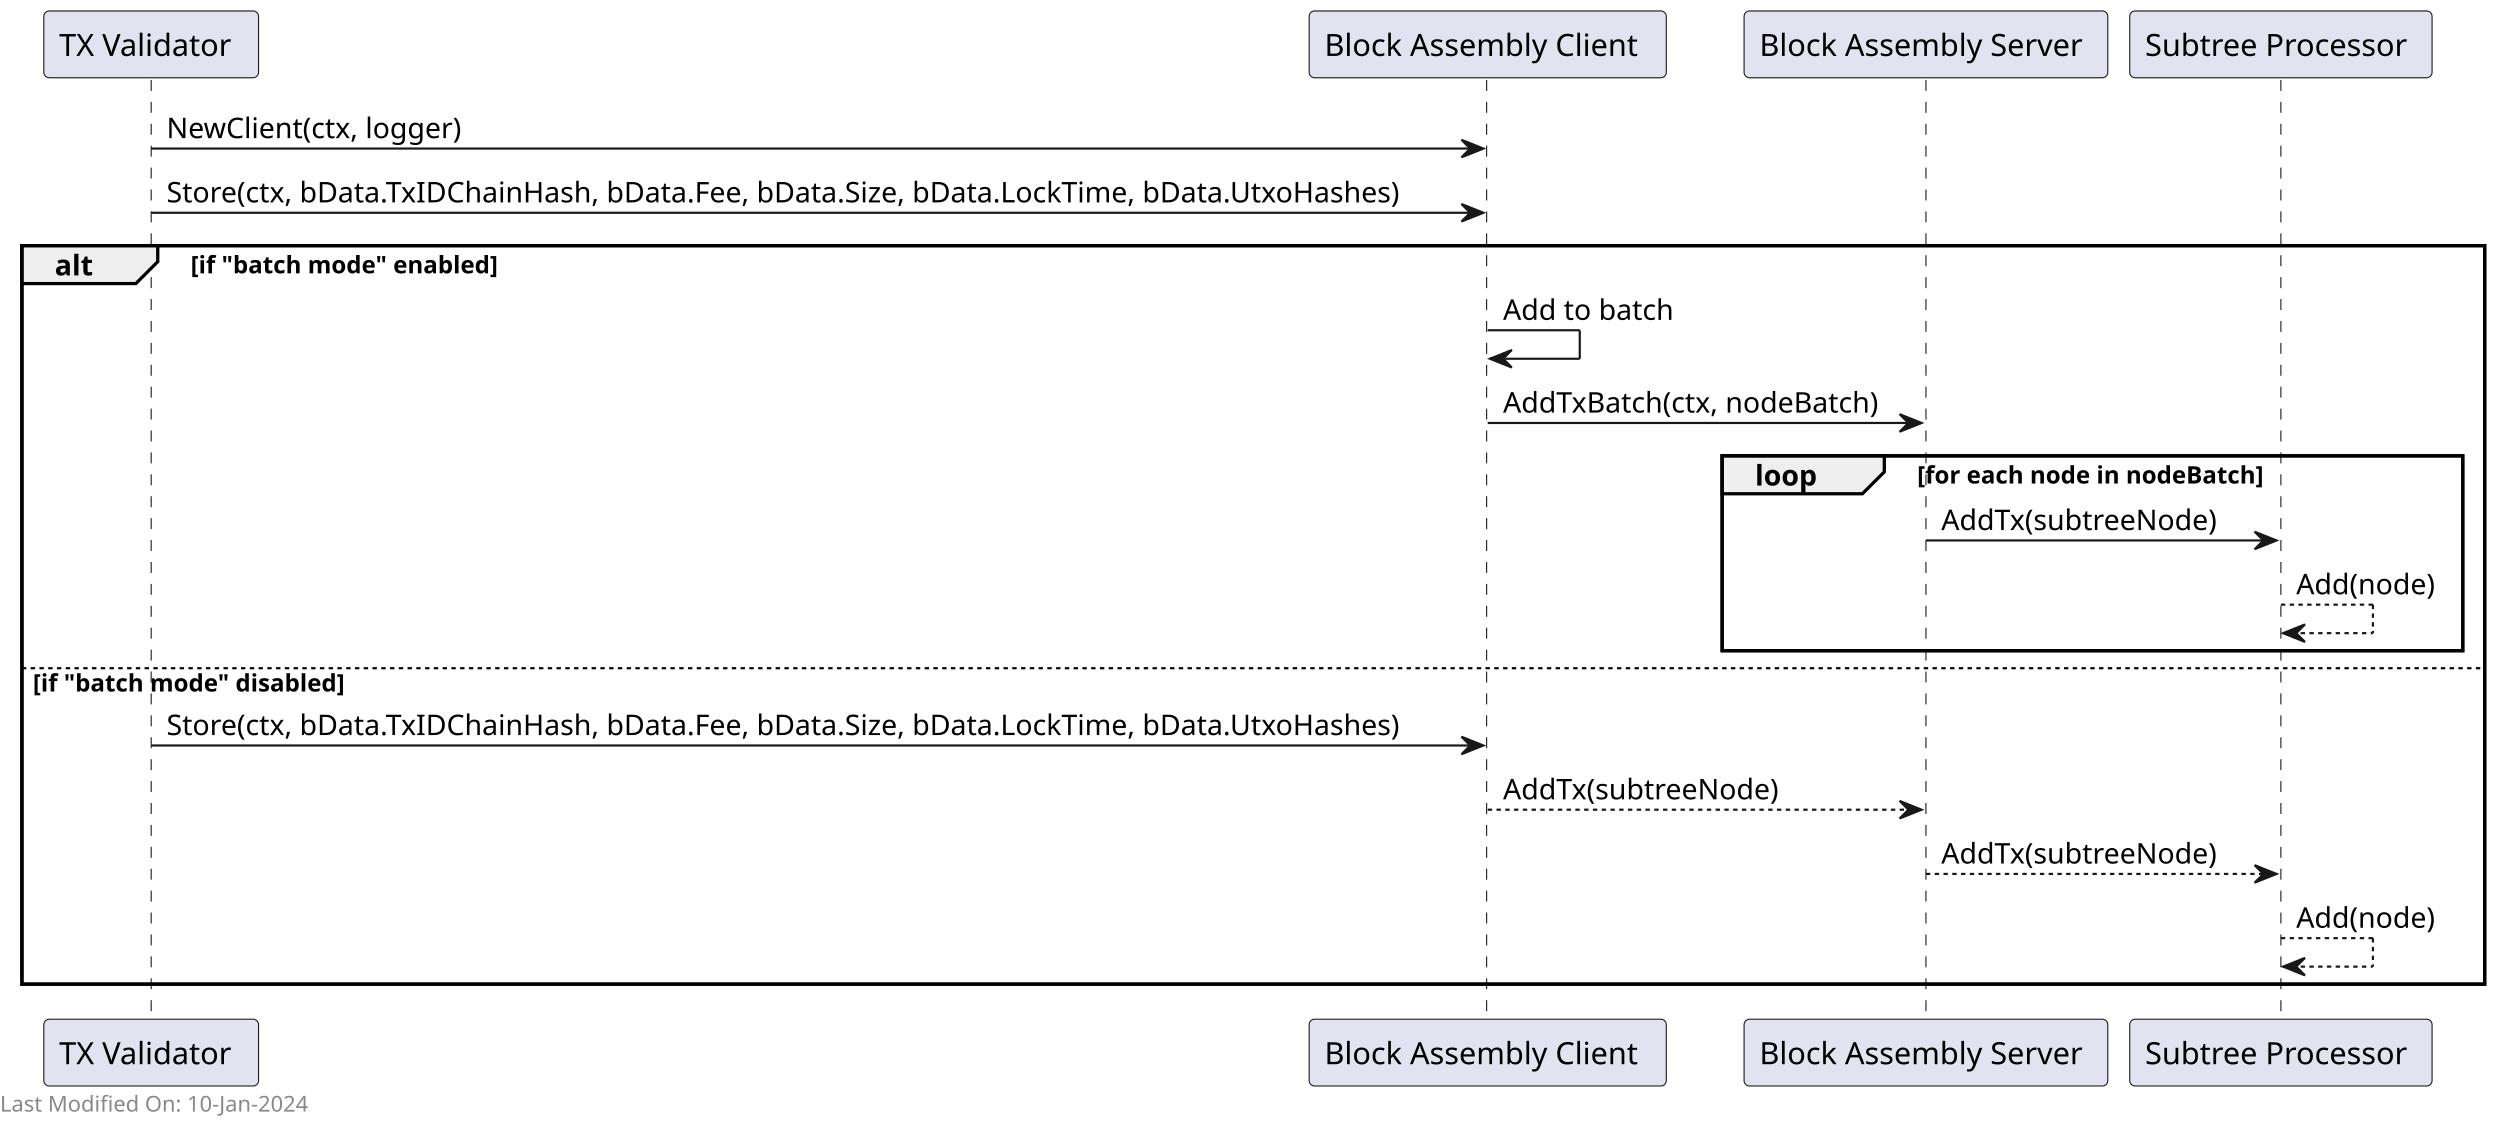
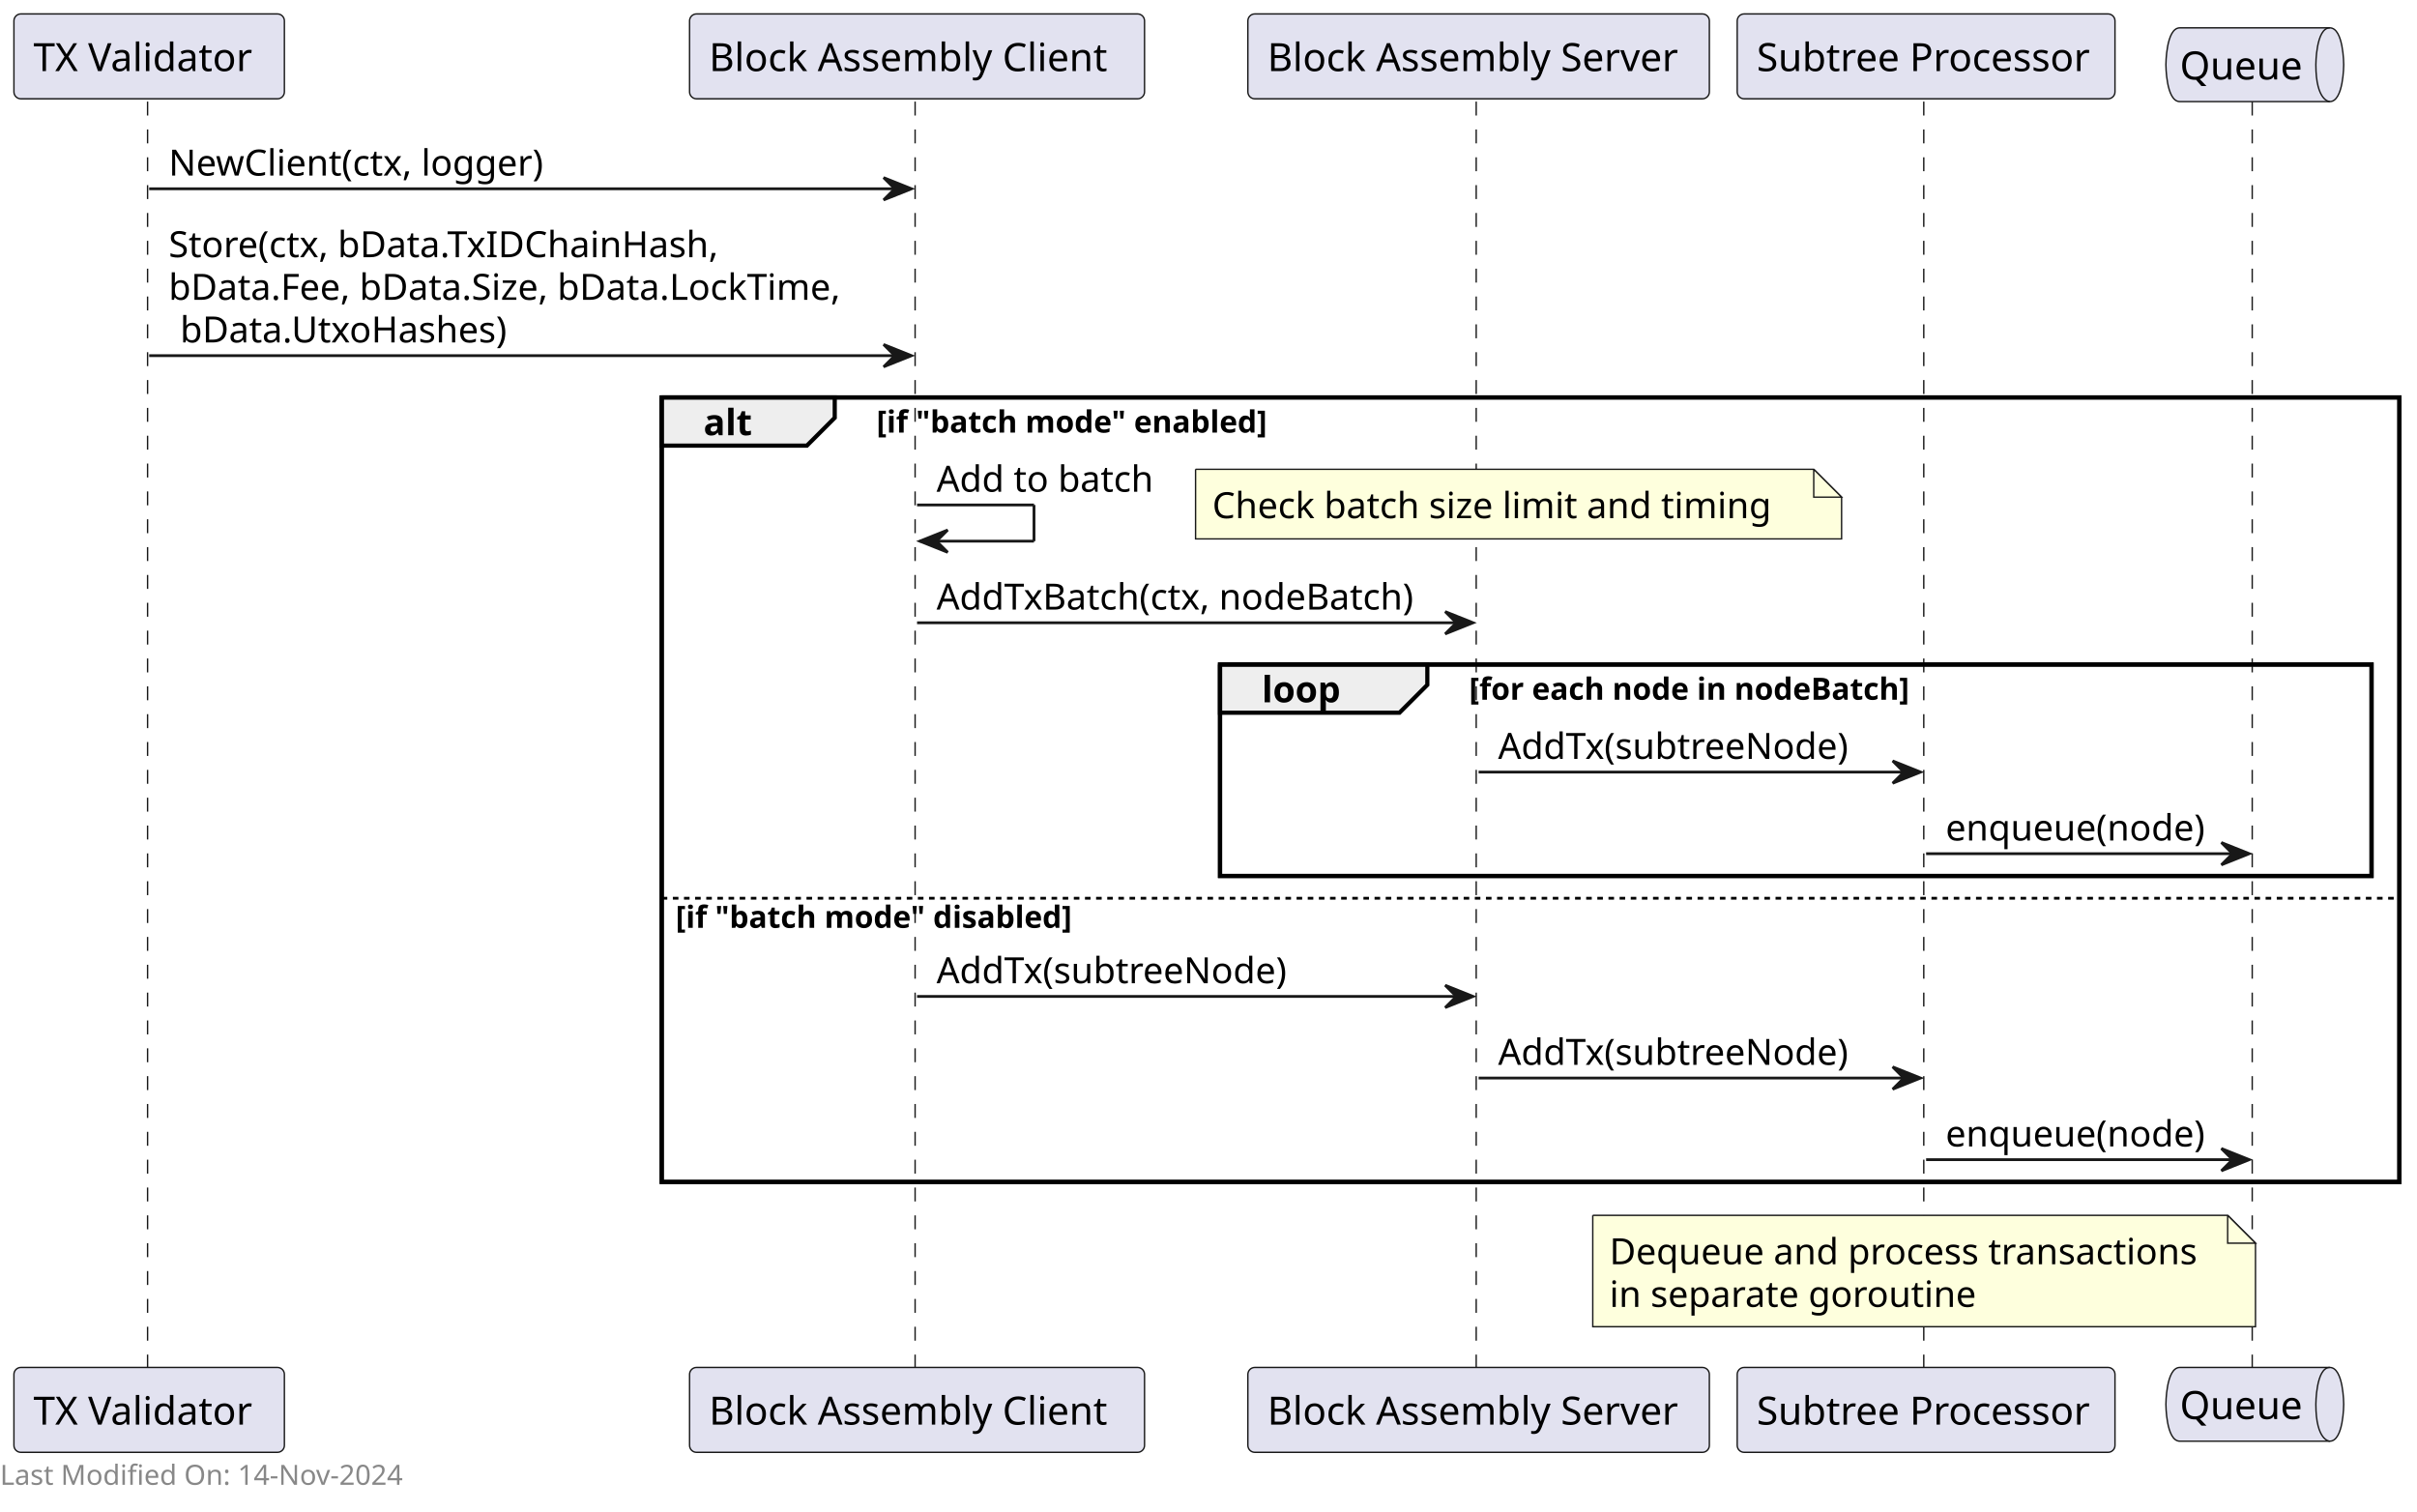
- <svg xmlns="http://www.w3.org/2000/svg" contentStyleType="text/css" height="517" preserveAspectRatio="none" viewBox="0 0 1141 517" width="1141" zoomAndPan="magnify">
-   <path d="m10 112.109h1124v337.06h-1124z" fill="none" stroke="#000" stroke-width="1.5" />
-   <path d="m786 208.041h338v88.932h-338z" fill="none" stroke="#000" stroke-width="1.5" />
-   <g stroke="#181818" stroke-width=".5">
-     <g stroke-dasharray="5 5">
-       <path d="m69 36.488v429.682" />
-       <path d="m678.5 36.488v429.682" />
-       <path d="m879 36.488v429.682" />
-       <path d="m1041 36.488v429.682" />
-     </g>
-     <rect fill="#e2e2f0" height="30.488" rx="2.5" width="98" x="20" y="5" />
+ <svg xmlns="http://www.w3.org/2000/svg" contentStyleType="text/css" height="543px" preserveAspectRatio="none" style="width:868px;height:543px;background:#FFFFFF;" version="1.1" viewBox="0 0 868 543" width="868px" zoomAndPan="magnify">
+   <defs />
+   <g>
+     <rect fill="none" height="281.75" style="stroke:#000000;stroke-width:1.5;" width="624.042" x="237.637" y="142.731" />
+     <rect fill="none" height="75.932" style="stroke:#000000;stroke-width:1.5;" width="413.54" x="438.139" y="238.662" />
+     <line style="stroke:#181818;stroke-width:0.5;stroke-dasharray:5.0,5.0;" x1="53" x2="53" y1="36.488" y2="492.102" />
+     <line style="stroke:#181818;stroke-width:0.5;stroke-dasharray:5.0,5.0;" x1="328.637" x2="328.637" y1="36.488" y2="492.102" />
+     <line style="stroke:#181818;stroke-width:0.5;stroke-dasharray:5.0,5.0;" x1="530.139" x2="530.139" y1="36.488" y2="492.102" />
+     <line style="stroke:#181818;stroke-width:0.5;stroke-dasharray:5.0,5.0;" x1="690.869" x2="690.869" y1="36.488" y2="492.102" />
+     <line style="stroke:#181818;stroke-width:0.5;stroke-dasharray:5.0,5.0;" x1="808.826" x2="808.826" y1="36.488" y2="492.102" />
+     <rect fill="#E2E2F0" height="30.488" rx="2.5" ry="2.5" style="stroke:#181818;stroke-width:0.5;" width="97.132" x="5" y="5" />
+     <text fill="#000000" font-family="sans-serif" font-size="14" lengthAdjust="spacing" textLength="83.132" x="12" y="25.535">TX Validator</text>
+     <rect fill="#E2E2F0" height="30.488" rx="2.5" ry="2.5" style="stroke:#181818;stroke-width:0.5;" width="97.132" x="5" y="491.102" />
+     <text fill="#000000" font-family="sans-serif" font-size="14" lengthAdjust="spacing" textLength="83.132" x="12" y="511.637">TX Validator</text>
+     <rect fill="#E2E2F0" height="30.488" rx="2.5" ry="2.5" style="stroke:#181818;stroke-width:0.5;" width="163.393" x="247.637" y="5" />
+     <text fill="#000000" font-family="sans-serif" font-size="14" lengthAdjust="spacing" textLength="149.393" x="254.637" y="25.535">Block Assembly Client</text>
+     <rect fill="#E2E2F0" height="30.488" rx="2.5" ry="2.5" style="stroke:#181818;stroke-width:0.5;" width="163.393" x="247.637" y="491.102" />
+     <text fill="#000000" font-family="sans-serif" font-size="14" lengthAdjust="spacing" textLength="149.393" x="254.637" y="511.637">Block Assembly Client</text>
+     <rect fill="#E2E2F0" height="30.488" rx="2.5" ry="2.5" style="stroke:#181818;stroke-width:0.5;" width="165.731" x="448.139" y="5" />
+     <text fill="#000000" font-family="sans-serif" font-size="14" lengthAdjust="spacing" textLength="151.731" x="455.139" y="25.535">Block Assembly Server</text>
+     <rect fill="#E2E2F0" height="30.488" rx="2.5" ry="2.5" style="stroke:#181818;stroke-width:0.5;" width="165.731" x="448.139" y="491.102" />
+     <text fill="#000000" font-family="sans-serif" font-size="14" lengthAdjust="spacing" textLength="151.731" x="455.139" y="511.637">Block Assembly Server</text>
+     <rect fill="#E2E2F0" height="30.488" rx="2.5" ry="2.5" style="stroke:#181818;stroke-width:0.5;" width="135.673" x="623.869" y="5" />
+     <text fill="#000000" font-family="sans-serif" font-size="14" lengthAdjust="spacing" textLength="121.673" x="630.869" y="25.535">Subtree Processor</text>
+     <rect fill="#E2E2F0" height="30.488" rx="2.5" ry="2.5" style="stroke:#181818;stroke-width:0.5;" width="135.673" x="623.869" y="491.102" />
+     <text fill="#000000" font-family="sans-serif" font-size="14" lengthAdjust="spacing" textLength="121.673" x="630.869" y="511.637">Subtree Processor</text>
+     <path d="M782.826,10 L836.679,10 C841.679,10 841.679,23.244 841.679,23.244 C841.679,23.244 841.679,36.488 836.679,36.488 L782.826,36.488 C777.826,36.488 777.826,23.244 777.826,23.244 C777.826,23.244 777.826,10 782.826,10 " fill="#E2E2F0" style="stroke:#181818;stroke-width:0.5;" />
+     <path d="M836.679,10 C831.679,10 831.679,23.244 831.679,23.244 C831.679,36.488 836.679,36.488 836.679,36.488 " fill="none" style="stroke:#181818;stroke-width:0.5;" />
+     <text fill="#000000" font-family="sans-serif" font-size="14" lengthAdjust="spacing" textLength="43.852" x="782.826" y="28.535">Queue</text>
+     <path d="M782.826,491.102 L836.679,491.102 C841.679,491.102 841.679,504.346 841.679,504.346 C841.679,504.346 841.679,517.59 836.679,517.59 L782.826,517.59 C777.826,517.59 777.826,504.346 777.826,504.346 C777.826,504.346 777.826,491.102 782.826,491.102 " fill="#E2E2F0" style="stroke:#181818;stroke-width:0.5;" />
+     <path d="M836.679,491.102 C831.679,491.102 831.679,504.346 831.679,504.346 C831.679,517.59 836.679,517.59 836.679,517.59 " fill="none" style="stroke:#181818;stroke-width:0.5;" />
+     <text fill="#000000" font-family="sans-serif" font-size="14" lengthAdjust="spacing" textLength="43.852" x="782.826" y="509.637">Queue</text>
+     <polygon fill="#181818" points="317.333,63.799,327.333,67.799,317.333,71.799,321.333,67.799" style="stroke:#181818;stroke-width:1.0;" />
+     <line style="stroke:#181818;stroke-width:1.0;" x1="53.566" x2="323.333" y1="67.799" y2="67.799" />
+     <text fill="#000000" font-family="sans-serif" font-size="13" lengthAdjust="spacing" textLength="140.239" x="60.566" y="63.057">NewClient(ctx, logger)</text>
+     <polygon fill="#181818" points="317.333,123.731,327.333,127.731,317.333,131.731,321.333,127.731" style="stroke:#181818;stroke-width:1.0;" />
+     <line style="stroke:#181818;stroke-width:1.0;" x1="53.566" x2="323.333" y1="127.731" y2="127.731" />
+     <text fill="#000000" font-family="sans-serif" font-size="13" lengthAdjust="spacing" textLength="206.895" x="60.566" y="92.367">Store(ctx, bData.TxIDChainHash,</text>
+     <text fill="#000000" font-family="sans-serif" font-size="13" lengthAdjust="spacing" textLength="251.767" x="60.566" y="107.678">bData.Fee, bData.Size, bData.LockTime,</text>
+     <text fill="#000000" font-family="sans-serif" font-size="13" lengthAdjust="spacing" textLength="120.606" x="64.679" y="122.988">bData.UtxoHashes)</text>
+     <path d="M237.637,142.731 L299.775,142.731 L299.775,150.041 L289.775,160.041 L237.637,160.041 L237.637,142.731 " fill="#EEEEEE" style="stroke:#000000;stroke-width:1.5;" />
+     <rect fill="none" height="281.75" style="stroke:#000000;stroke-width:1.5;" width="624.042" x="237.637" y="142.731" />
+     <text fill="#000000" font-family="sans-serif" font-size="13" font-weight="bold" lengthAdjust="spacing" textLength="17.139" x="252.637" y="156.299">alt</text>
+     <text fill="#000000" font-family="sans-serif" font-size="11" font-weight="bold" lengthAdjust="spacing" textLength="144.558" x="314.775" y="155.365">[if "batch mode" enabled]</text>
+     <line style="stroke:#181818;stroke-width:1.0;" x1="329.333" x2="371.333" y1="181.352" y2="181.352" />
+     <line style="stroke:#181818;stroke-width:1.0;" x1="371.333" x2="371.333" y1="181.352" y2="194.352" />
+     <line style="stroke:#181818;stroke-width:1.0;" x1="330.333" x2="371.333" y1="194.352" y2="194.352" />
+     <polygon fill="#181818" points="340.333,190.352,330.333,194.352,340.333,198.352,336.333,194.352" style="stroke:#181818;stroke-width:1.0;" />
+     <text fill="#000000" font-family="sans-serif" font-size="13" lengthAdjust="spacing" textLength="81.358" x="336.333" y="176.609">Add to batch</text>
+     <path d="M429.358,168.541 L429.358,193.541 L661.358,193.541 L661.358,178.541 L651.358,168.541 L429.358,168.541 " fill="#FEFFDD" style="stroke:#181818;stroke-width:0.5;" />
+     <path d="M651.358,168.541 L651.358,178.541 L661.358,178.541 L651.358,168.541 " fill="#FEFFDD" style="stroke:#181818;stroke-width:0.5;" />
+     <text fill="#000000" font-family="sans-serif" font-size="13" lengthAdjust="spacing" textLength="211.548" x="435.358" y="186.109">Check batch size limit and timing</text>
+     <polygon fill="#181818" points="519.004,219.662,529.004,223.662,519.004,227.662,523.004,223.662" style="stroke:#181818;stroke-width:1.0;" />
+     <line style="stroke:#181818;stroke-width:1.0;" x1="329.333" x2="525.004" y1="223.662" y2="223.662" />
+     <text fill="#000000" font-family="sans-serif" font-size="13" lengthAdjust="spacing" textLength="177.671" x="336.333" y="218.92">AddTxBatch(ctx, nodeBatch)</text>
+     <path d="M438.139,238.662 L512.585,238.662 L512.585,245.973 L502.585,255.973 L438.139,255.973 L438.139,238.662 " fill="#EEEEEE" style="stroke:#000000;stroke-width:1.5;" />
+     <rect fill="none" height="75.932" style="stroke:#000000;stroke-width:1.5;" width="413.54" x="438.139" y="238.662" />
+     <text fill="#000000" font-family="sans-serif" font-size="13" font-weight="bold" lengthAdjust="spacing" textLength="29.447" x="453.139" y="252.231">loop</text>
+     <text fill="#000000" font-family="sans-serif" font-size="11" font-weight="bold" lengthAdjust="spacing" textLength="162.932" x="527.585" y="251.297">[for each node in nodeBatch]</text>
+     <polygon fill="#181818" points="679.706,273.283,689.706,277.283,679.706,281.283,683.706,277.283" style="stroke:#181818;stroke-width:1.0;" />
+     <line style="stroke:#181818;stroke-width:1.0;" x1="531.004" x2="685.706" y1="277.283" y2="277.283" />
+     <text fill="#000000" font-family="sans-serif" font-size="13" lengthAdjust="spacing" textLength="130.54" x="538.004" y="272.541">AddTx(subtreeNode)</text>
+     <polygon fill="#181818" points="797.752,302.594,807.752,306.594,797.752,310.594,801.752,306.594" style="stroke:#181818;stroke-width:1.0;" />
+     <line style="stroke:#181818;stroke-width:1.0;" x1="691.706" x2="803.752" y1="306.594" y2="306.594" />
+     <text fill="#000000" font-family="sans-serif" font-size="13" lengthAdjust="spacing" textLength="94.047" x="698.706" y="301.852">enqueue(node)</text>
+     <line style="stroke:#000000;stroke-width:1.0;stroke-dasharray:2.0,2.0;" x1="237.637" x2="861.679" y1="322.594" y2="322.594" />
+     <text fill="#000000" font-family="sans-serif" font-size="11" font-weight="bold" lengthAdjust="spacing" textLength="147.974" x="242.637" y="333.228">[if "batch mode" disabled]</text>
+     <polygon fill="#181818" points="519.004,353.859,529.004,357.859,519.004,361.859,523.004,357.859" style="stroke:#181818;stroke-width:1.0;" />
+     <line style="stroke:#181818;stroke-width:1.0;" x1="329.333" x2="525.004" y1="357.859" y2="357.859" />
+     <text fill="#000000" font-family="sans-serif" font-size="13" lengthAdjust="spacing" textLength="130.54" x="336.333" y="353.117">AddTx(subtreeNode)</text>
+     <polygon fill="#181818" points="679.706,383.17,689.706,387.17,679.706,391.17,683.706,387.17" style="stroke:#181818;stroke-width:1.0;" />
+     <line style="stroke:#181818;stroke-width:1.0;" x1="531.004" x2="685.706" y1="387.17" y2="387.17" />
+     <text fill="#000000" font-family="sans-serif" font-size="13" lengthAdjust="spacing" textLength="130.54" x="538.004" y="382.428">AddTx(subtreeNode)</text>
+     <polygon fill="#181818" points="797.752,412.481,807.752,416.481,797.752,420.481,801.752,416.481" style="stroke:#181818;stroke-width:1.0;" />
+     <line style="stroke:#181818;stroke-width:1.0;" x1="691.706" x2="803.752" y1="416.481" y2="416.481" />
+     <text fill="#000000" font-family="sans-serif" font-size="13" lengthAdjust="spacing" textLength="94.047" x="698.706" y="411.738">enqueue(node)</text>
+     <path d="M572,436.481 L572,476.481 L810,476.481 L810,446.481 L800,436.481 L572,436.481 " fill="#FEFFDD" style="stroke:#181818;stroke-width:0.5;" />
+     <path d="M800,436.481 L800,446.481 L810,446.481 L800,436.481 " fill="#FEFFDD" style="stroke:#181818;stroke-width:0.5;" />
+     <text fill="#000000" font-family="sans-serif" font-size="13" lengthAdjust="spacing" textLength="217.388" x="578" y="454.049">Dequeue and process transactions</text>
+     <text fill="#000000" font-family="sans-serif" font-size="13" lengthAdjust="spacing" textLength="135.281" x="578" y="469.359">in separate goroutine</text>
+     <text fill="#888888" font-family="sans-serif" font-size="10" lengthAdjust="spacing" textLength="154.839" x="0" y="533.258">Last Modified On: 14-Nov-2024</text>
  </g>
-   <text font-family="sans-serif" font-size="14" lengthAdjust="spacing" textLength="84" x="27" y="25.535">TX Validator</text>
-   <rect fill="#e2e2f0" height="30.488" rx="2.5" stroke="#181818" stroke-width=".5" width="98" x="20" y="465.17" />
-   <text font-family="sans-serif" font-size="14" lengthAdjust="spacing" textLength="84" x="27" y="485.705">TX Validator</text>
-   <rect fill="#e2e2f0" height="30.488" rx="2.5" stroke="#181818" stroke-width=".5" width="163" x="597.5" y="5" />
-   <text font-family="sans-serif" font-size="14" lengthAdjust="spacing" textLength="149" x="604.5" y="25.535">Block Assembly Client</text>
-   <rect fill="#e2e2f0" height="30.488" rx="2.5" stroke="#181818" stroke-width=".5" width="163" x="597.5" y="465.17" />
-   <text font-family="sans-serif" font-size="14" lengthAdjust="spacing" textLength="149" x="604.5" y="485.705">Block Assembly Client</text>
-   <rect fill="#e2e2f0" height="30.488" rx="2.5" stroke="#181818" stroke-width=".5" width="166" x="796" y="5" />
-   <text font-family="sans-serif" font-size="14" lengthAdjust="spacing" textLength="152" x="803" y="25.535">Block Assembly Server</text>
-   <rect fill="#e2e2f0" height="30.488" rx="2.5" stroke="#181818" stroke-width=".5" width="166" x="796" y="465.17" />
-   <text font-family="sans-serif" font-size="14" lengthAdjust="spacing" textLength="152" x="803" y="485.705">Block Assembly Server</text>
-   <rect fill="#e2e2f0" height="30.488" rx="2.5" stroke="#181818" stroke-width=".5" width="138" x="972" y="5" />
-   <text font-family="sans-serif" font-size="14" lengthAdjust="spacing" textLength="124" x="979" y="25.535">Subtree Processor</text>
-   <rect fill="#e2e2f0" height="30.488" rx="2.5" stroke="#181818" stroke-width=".5" width="138" x="972" y="465.17" />
-   <text font-family="sans-serif" font-size="14" lengthAdjust="spacing" textLength="124" x="979" y="485.705">Subtree Processor</text>
-   <path d="m667 63.799 10 4-10 4 4-4z" fill="#181818" stroke="#181818" />
-   <path d="m69 67.799h604" stroke="#181818" />
-   <text font-family="sans-serif" font-size="13" lengthAdjust="spacing" textLength="140" x="76" y="63.057">NewClient(ctx, logger)</text>
-   <path d="m667 93.109 10 4-10 4 4-4z" fill="#181818" stroke="#181818" />
-   <path d="m69 97.109h604" stroke="#181818" />
-   <text font-family="sans-serif" font-size="13" lengthAdjust="spacing" textLength="586" x="76" y="92.367">Store(ctx, bData.TxIDChainHash, bData.Fee, bData.Size, bData.LockTime, bData.UtxoHashes)</text>
-   <path d="m10 112.109h62v7.311l-10 10h-52z" fill="#eee" stroke="#000" stroke-width="1.5" />
-   <path d="m10 112.109h1124v337.06h-1124z" fill="none" stroke="#000" stroke-width="1.5" />
-   <text font-family="sans-serif" font-size="13" font-weight="bold" lengthAdjust="spacing" textLength="17" x="25" y="125.678">alt</text>
-   <text font-family="sans-serif" font-size="11" font-weight="bold" lengthAdjust="spacing" textLength="143" x="87" y="124.744">[if "batch mode" enabled]</text>
-   <g stroke="#181818">
-     <path d="m679 150.731h42" />
-     <path d="m721 150.731v13" />
-     <path d="m680 163.731h41" />
-     <path d="m690 159.731-10 4 10 4-4-4z" fill="#181818" />
-   </g>
-   <text font-family="sans-serif" font-size="13" lengthAdjust="spacing" textLength="81" x="686" y="145.988">Add to batch</text>
-   <path d="m867 189.041 10 4-10 4 4-4z" fill="#181818" stroke="#181818" />
-   <path d="m679 193.041h194" stroke="#181818" />
-   <text font-family="sans-serif" font-size="13" lengthAdjust="spacing" textLength="176" x="686" y="188.299">AddTxBatch(ctx, nodeBatch)</text>
-   <path d="m786 208.041h74v7.311l-10 10h-64z" fill="#eee" stroke="#000" stroke-width="1.5" />
-   <path d="m786 208.041h338v88.932h-338z" fill="none" stroke="#000" stroke-width="1.5" />
-   <text font-family="sans-serif" font-size="13" font-weight="bold" lengthAdjust="spacing" textLength="29" x="801" y="221.609">loop</text>
-   <text font-family="sans-serif" font-size="11" font-weight="bold" lengthAdjust="spacing" textLength="161" x="875" y="220.676">[for each node in nodeBatch]</text>
-   <path d="m1029 242.662 10 4-10 4 4-4z" fill="#181818" stroke="#181818" />
-   <path d="m879 246.662h156" stroke="#181818" />
-   <text font-family="sans-serif" font-size="13" lengthAdjust="spacing" textLength="129" x="886" y="241.92">AddTx(subtreeNode)</text>
-   <g stroke="#181818">
-     <path d="m1041 275.973h42" stroke-dasharray="2 2" />
-     <path d="m1083 275.973v13" stroke-dasharray="2 2" />
-     <path d="m1042 288.973h41" stroke-dasharray="2 2" />
-     <path d="m1052 284.973-10 4 10 4-4-4z" fill="#181818" />
-   </g>
-   <text font-family="sans-serif" font-size="13" lengthAdjust="spacing" textLength="64" x="1048" y="271.231">Add(node)</text>
-   <path d="m10 304.973h1124" stroke="#000" stroke-dasharray="2 2" />
-   <text font-family="sans-serif" font-size="11" font-weight="bold" lengthAdjust="spacing" textLength="147" x="15" y="315.607">[if "batch mode" disabled]</text>
-   <path d="m667 336.238 10 4-10 4 4-4z" fill="#181818" stroke="#181818" />
-   <path d="m69 340.238h604" stroke="#181818" />
-   <text font-family="sans-serif" font-size="13" lengthAdjust="spacing" textLength="586" x="76" y="335.496">Store(ctx, bData.TxIDChainHash, bData.Fee, bData.Size, bData.LockTime, bData.UtxoHashes)</text>
-   <path d="m867 365.549 10 4-10 4 4-4z" fill="#181818" stroke="#181818" />
-   <path d="m679 369.549h194" stroke="#181818" stroke-dasharray="2 2" />
-   <text font-family="sans-serif" font-size="13" lengthAdjust="spacing" textLength="129" x="686" y="364.807">AddTx(subtreeNode)</text>
-   <path d="m1029 394.859 10 4-10 4 4-4z" fill="#181818" stroke="#181818" />
-   <path d="m879 398.859h156" stroke="#181818" stroke-dasharray="2 2" />
-   <text font-family="sans-serif" font-size="13" lengthAdjust="spacing" textLength="129" x="886" y="394.117">AddTx(subtreeNode)</text>
-   <path d="m1041 428.17h42" stroke="#181818" stroke-dasharray="2 2" />
-   <path d="m1083 428.17v13" stroke="#181818" stroke-dasharray="2 2" />
-   <path d="m1042 441.17h41" stroke="#181818" stroke-dasharray="2 2" />
-   <path d="m1052 437.17-10 4 10 4-4-4z" fill="#181818" stroke="#181818" />
-   <text font-family="sans-serif" font-size="13" lengthAdjust="spacing" textLength="64" x="1048" y="423.428">Add(node)</text>
-   <text fill="#888" font-family="sans-serif" font-size="10" lengthAdjust="spacing" textLength="152" y="507.326">Last Modified On: 10-Jan-2024</text>
</svg>
